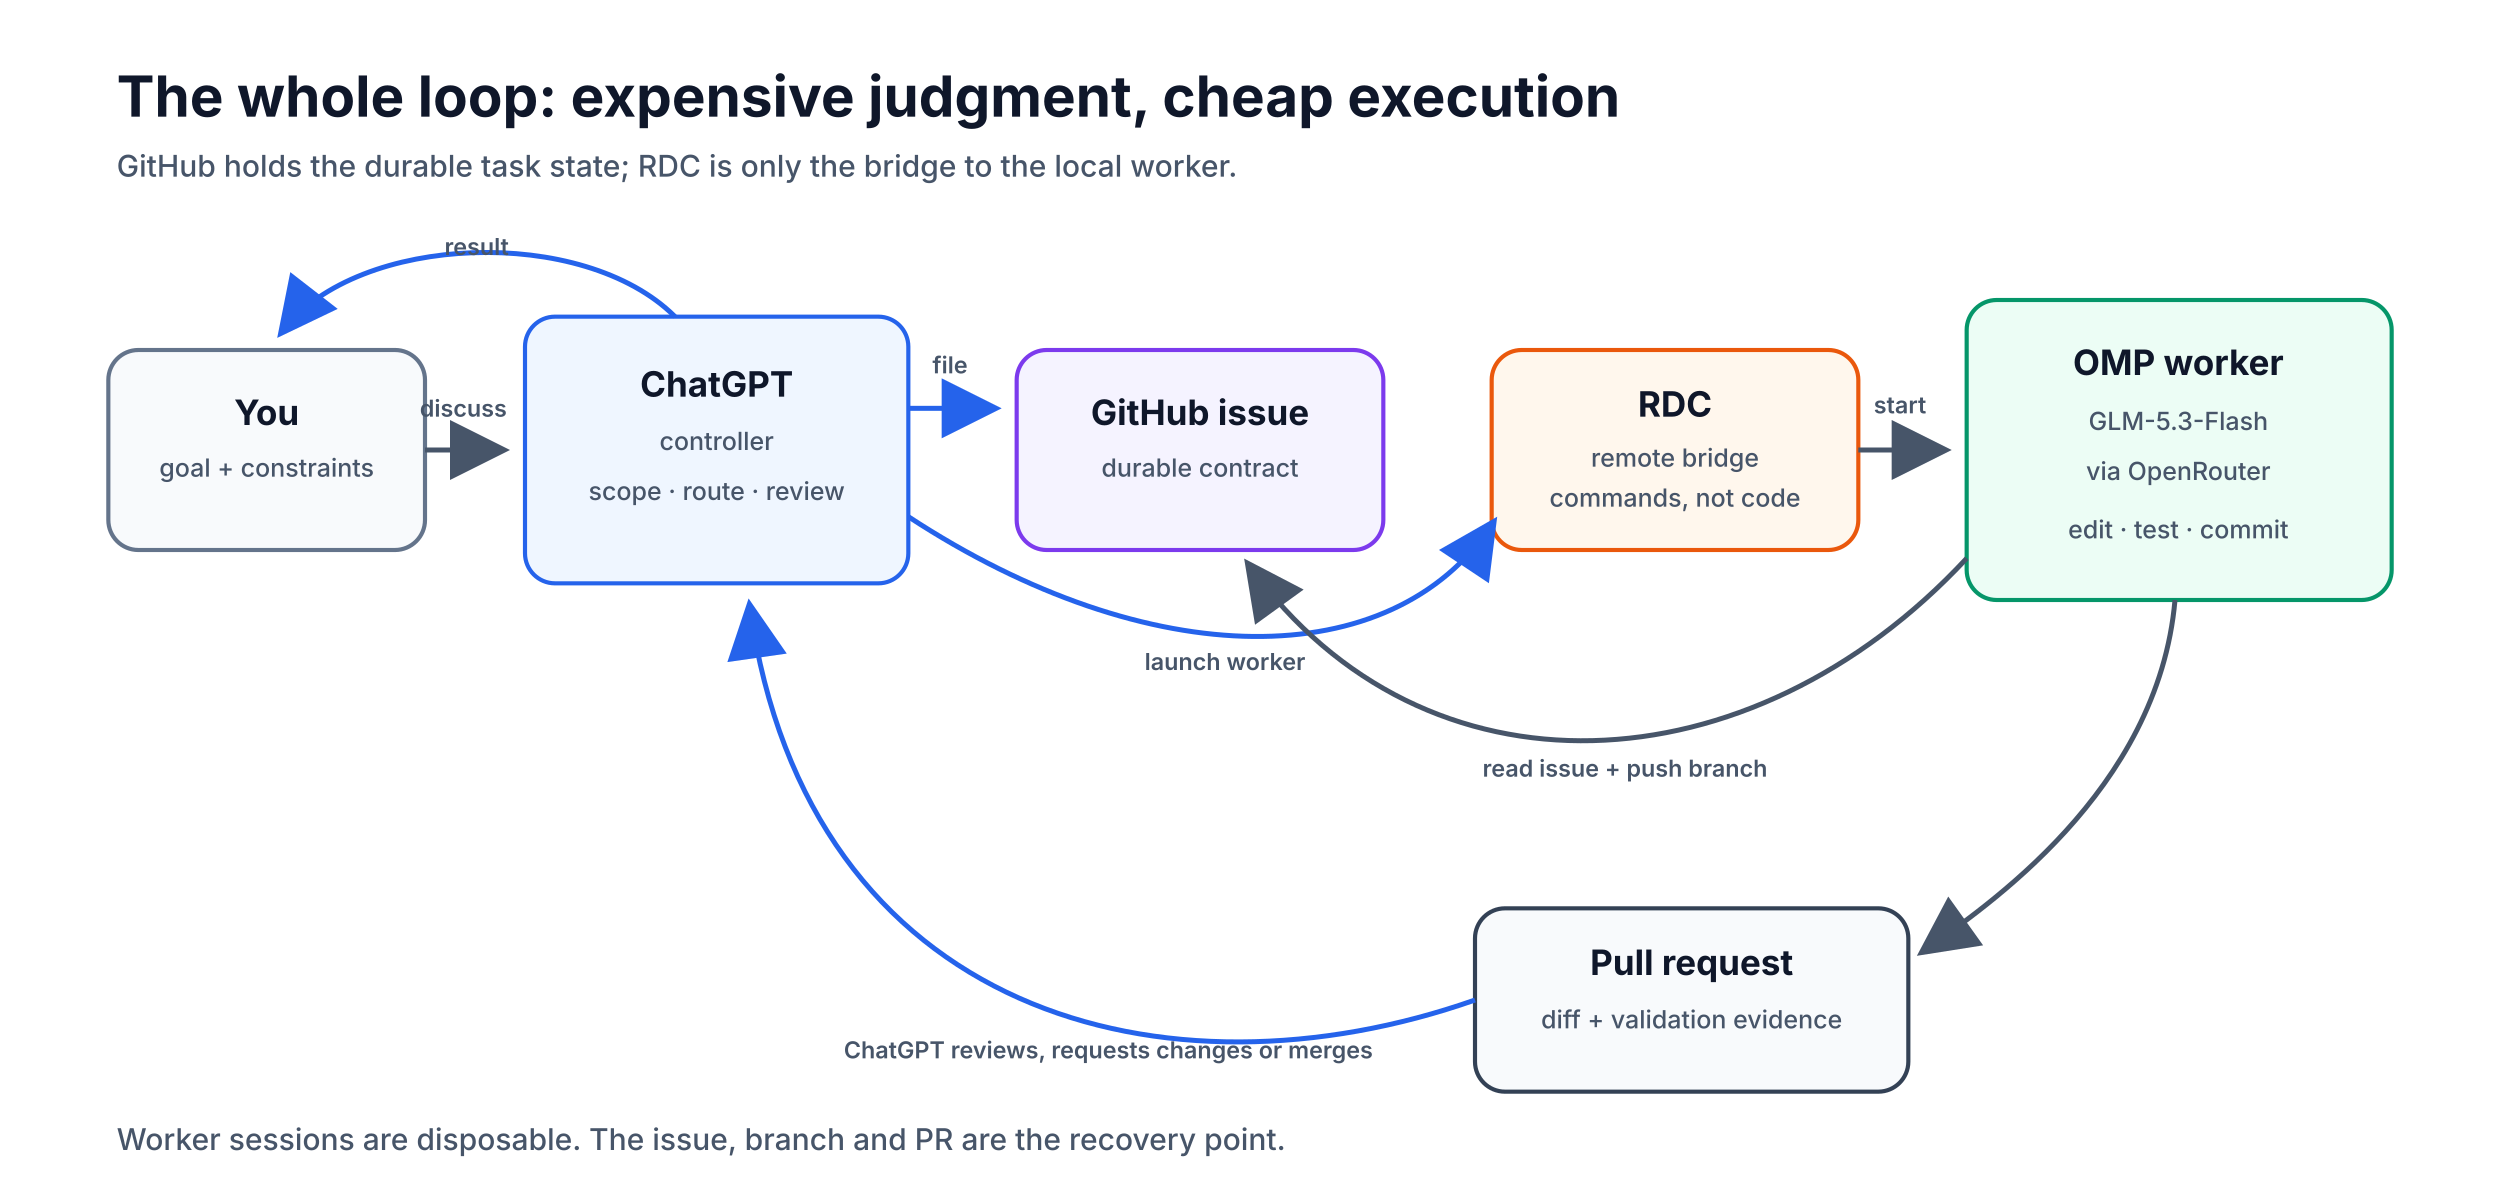
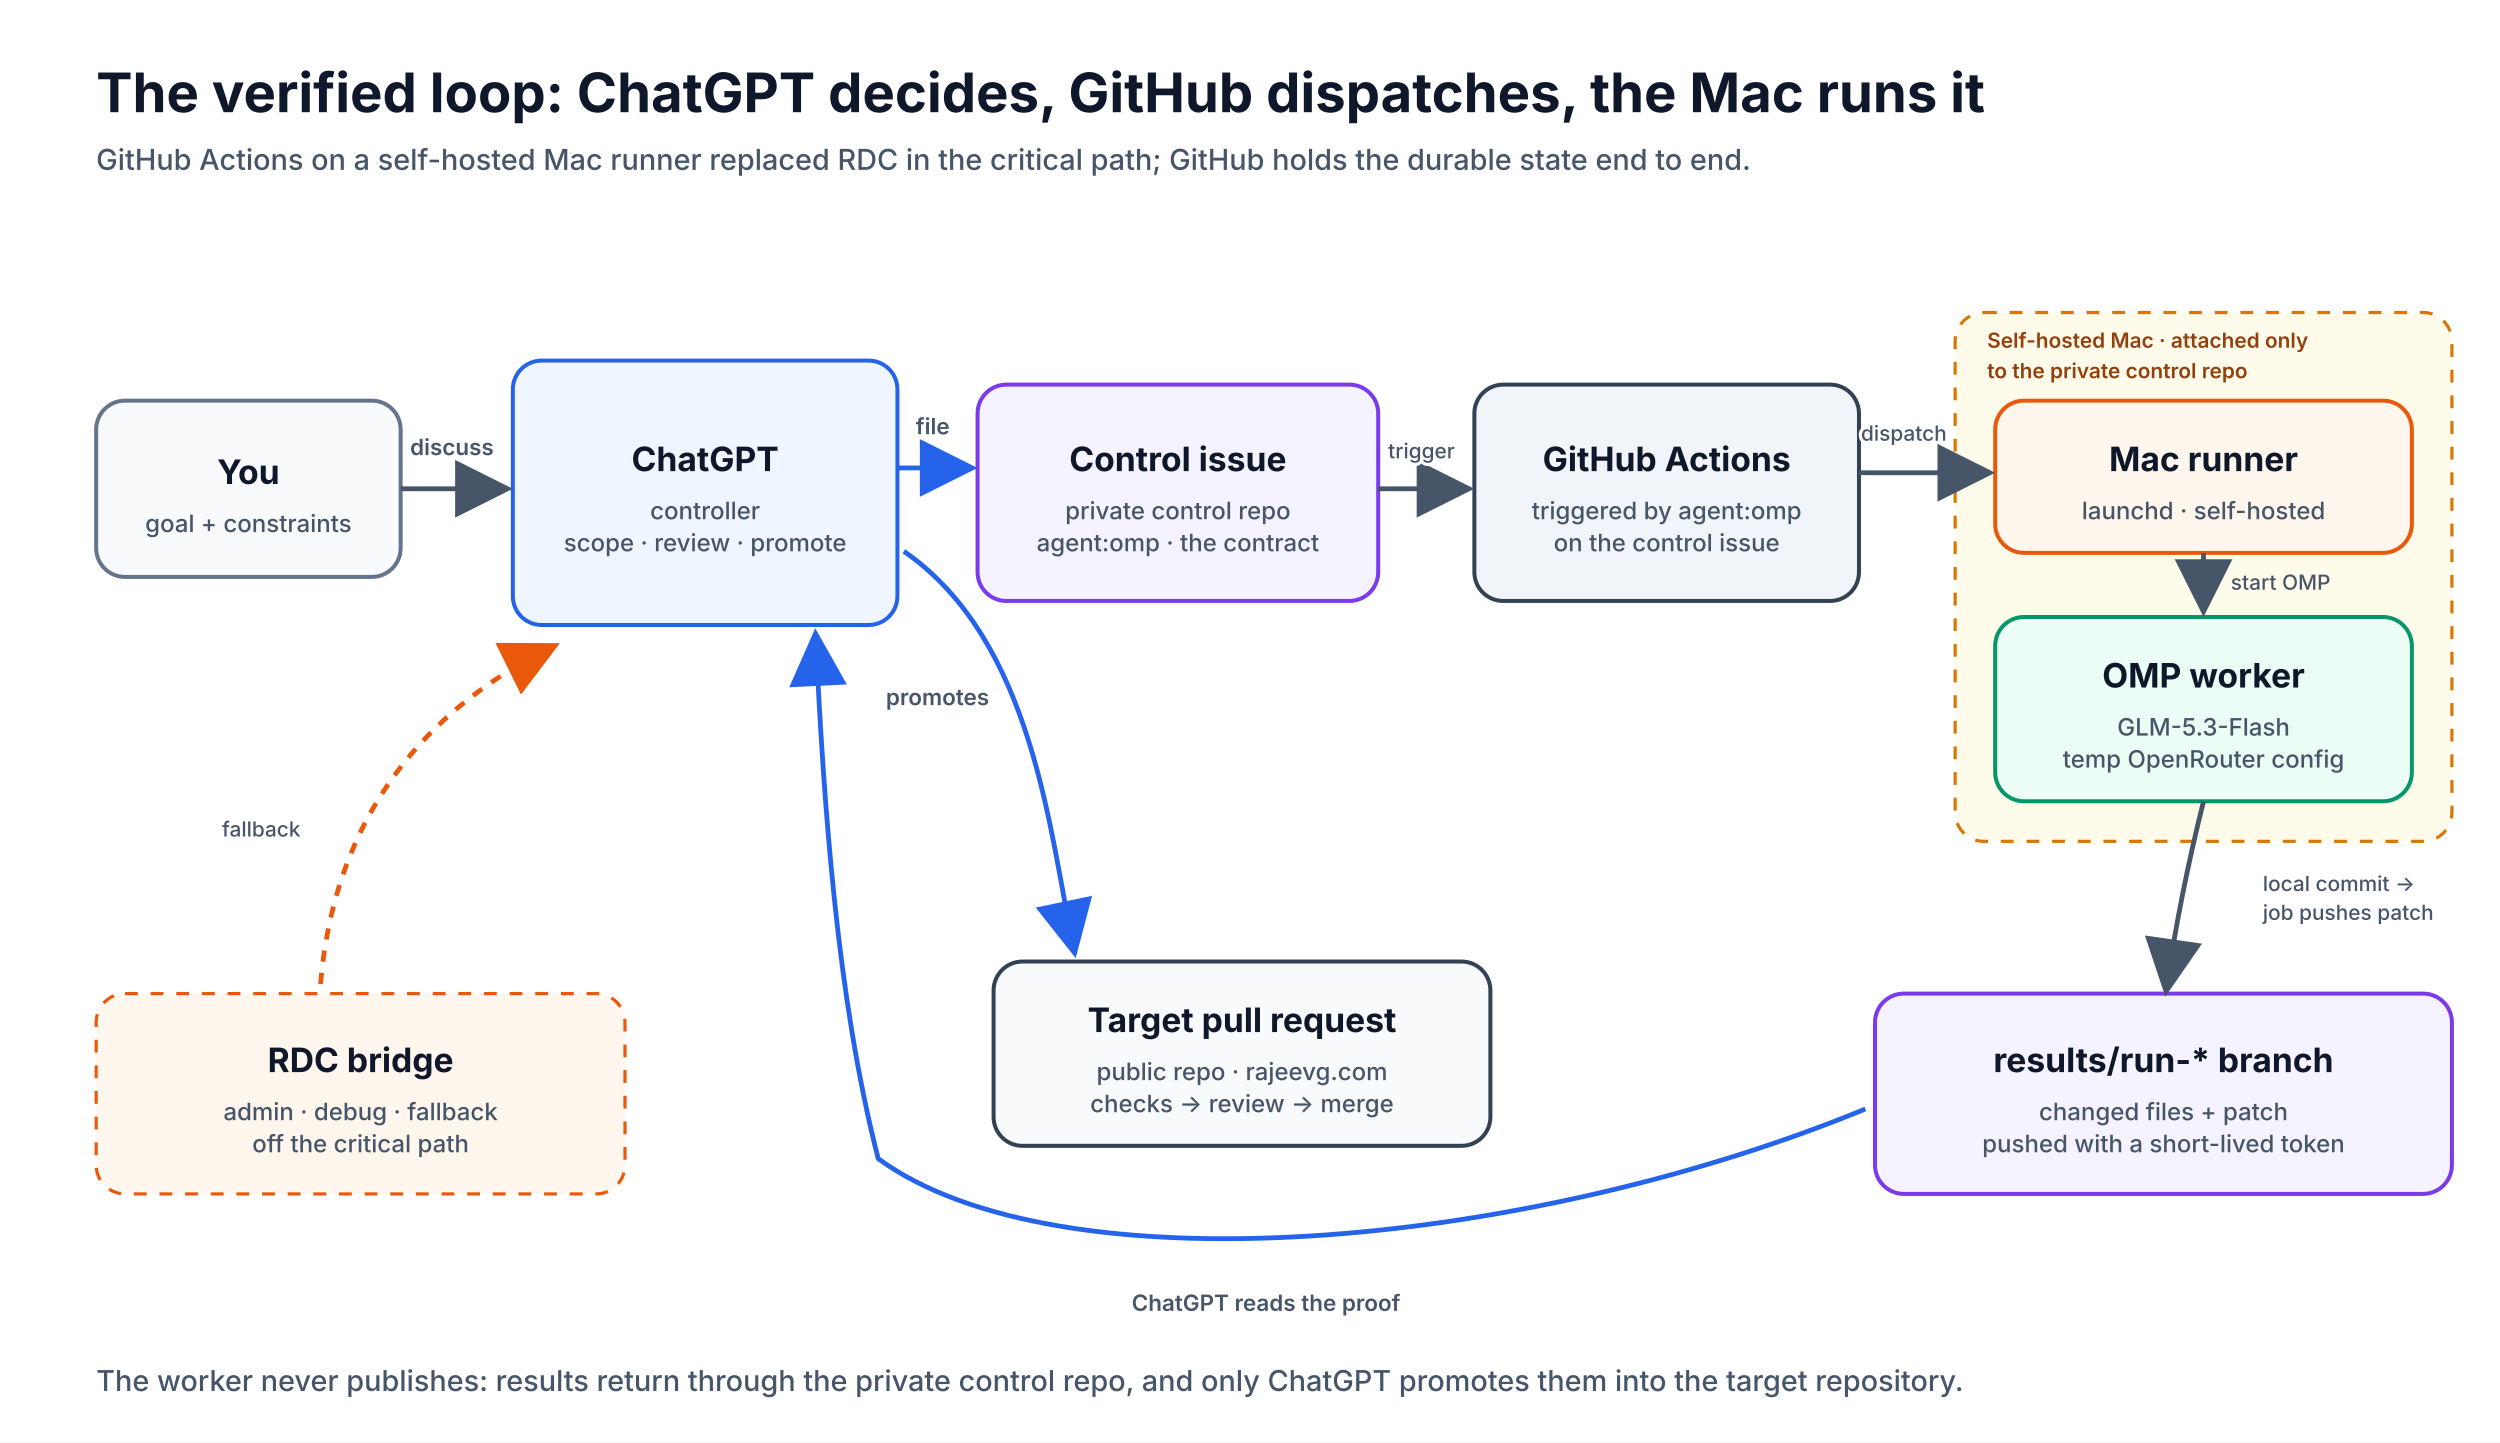
- <svg xmlns="http://www.w3.org/2000/svg" viewBox="0 0 1500 720" role="img" aria-labelledby="title desc">
+ <svg xmlns="http://www.w3.org/2000/svg" viewBox="0 0 1560 900" role="img" aria-labelledby="title desc">
  <defs>
-     <marker id="arrow" markerWidth="12" markerHeight="12" refX="10" refY="6" orient="auto">
+     <marker id="arrBlue" markerWidth="12" markerHeight="12" refX="10" refY="6" orient="auto">
+       <path d="M0,0 L12,6 L0,12 z" fill="#2563eb" />
+     </marker>
+     <marker id="arrOrange" markerWidth="12" markerHeight="12" refX="10" refY="6" orient="auto">
+       <path d="M0,0 L12,6 L0,12 z" fill="#ea580c" />
+     </marker>
+     <marker id="arrSlate" markerWidth="12" markerHeight="12" refX="10" refY="6" orient="auto">
      <path d="M0,0 L12,6 L0,12 z" fill="#475569" />
    </marker>
-     <marker id="arrowBlue" markerWidth="12" markerHeight="12" refX="10" refY="6" orient="auto">
-       <path d="M0,0 L12,6 L0,12 z" fill="#2563eb" />
-     </marker>
    <style>
-       .title{font:700 34px ui-sans-serif,system-ui,-apple-system,BlinkMacSystemFont,"Segoe UI",sans-serif;fill:#0f172a}.sub{font:500 18px ui-sans-serif,system-ui,-apple-system,BlinkMacSystemFont,"Segoe UI",sans-serif;fill:#475569}.boxTitle{font:700 21px ui-sans-serif,system-ui,-apple-system,BlinkMacSystemFont,"Segoe UI",sans-serif;fill:#0f172a}.boxSub{font:500 15px ui-sans-serif,system-ui,-apple-system,BlinkMacSystemFont,"Segoe UI",sans-serif;fill:#475569}.label{font:600 14px ui-sans-serif,system-ui,-apple-system,BlinkMacSystemFont,"Segoe UI",sans-serif;fill:#475569}.box{stroke-width:2.5;rx:18}.line{fill:none;stroke:#475569;stroke-width:3;marker-end:url(#arrow)}.blue{fill:none;stroke:#2563eb;stroke-width:3;marker-end:url(#arrowBlue)}
+       .title{font:700 34px ui-sans-serif,system-ui,-apple-system,BlinkMacSystemFont,"Segoe UI",sans-serif;fill:#0f172a}.sub{font:500 18px ui-sans-serif,system-ui,-apple-system,BlinkMacSystemFont,"Segoe UI",sans-serif;fill:#475569}.h{font:700 24px ui-sans-serif,system-ui,-apple-system,BlinkMacSystemFont,"Segoe UI",sans-serif;fill:#0f172a}.boxTitle{font:700 21px ui-sans-serif,system-ui,-apple-system,BlinkMacSystemFont,"Segoe UI",sans-serif;fill:#0f172a}.boxSub{font:500 15px ui-sans-serif,system-ui,-apple-system,BlinkMacSystemFont,"Segoe UI",sans-serif;fill:#475569}.label{font:600 14px ui-sans-serif,system-ui,-apple-system,BlinkMacSystemFont,"Segoe UI",sans-serif;fill:#475569}.item{font:600 17px ui-sans-serif,system-ui,-apple-system,BlinkMacSystemFont,"Segoe UI",sans-serif;fill:#1e293b}.note{font:500 15px ui-sans-serif,system-ui,-apple-system,BlinkMacSystemFont,"Segoe UI",sans-serif;fill:#475569}.small{font:500 13px ui-sans-serif,system-ui,-apple-system,BlinkMacSystemFont,"Segoe UI",sans-serif;fill:#475569}.chip{font:600 15px ui-sans-serif,system-ui,-apple-system,BlinkMacSystemFont,"Segoe UI",sans-serif;fill:#1e293b}.zoneHead{font:700 22px ui-sans-serif,system-ui,-apple-system,BlinkMacSystemFont,"Segoe UI",sans-serif;fill:#0f172a}.band{font:700 17px ui-sans-serif,system-ui,-apple-system,BlinkMacSystemFont,"Segoe UI",sans-serif;fill:#b91c1c}.seqName{font:700 19px ui-sans-serif,system-ui,-apple-system,BlinkMacSystemFont,"Segoe UI",sans-serif;fill:#0f172a}.warm{font:600 13px ui-sans-serif,system-ui,-apple-system,BlinkMacSystemFont,"Segoe UI",sans-serif;fill:#92400e}.halo{paint-order:stroke;stroke:#ffffff;stroke-width:4px;stroke-linejoin:round}
    </style>
  </defs>
-   <rect width="1500" height="720" fill="#ffffff" />
-   <text x="70" y="70" class="title">The whole loop: expensive judgment, cheap execution</text>
-   <text x="70" y="106" class="sub">GitHub holds the durable task state; RDC is only the bridge to the local worker.</text>
-   <rect class="box" x="65" y="210" width="190" height="120" fill="#f8fafc" stroke="#64748b" />
-   <text x="160" y="255" text-anchor="middle" class="boxTitle">You</text>
-   <text x="160" y="286" text-anchor="middle" class="boxSub">goal + constraints</text>
-   <rect class="box" x="315" y="190" width="230" height="160" fill="#eff6ff" stroke="#2563eb" />
-   <text x="430" y="238" text-anchor="middle" class="boxTitle">ChatGPT</text>
-   <text x="430" y="270" text-anchor="middle" class="boxSub">controller</text>
-   <text x="430" y="300" text-anchor="middle" class="boxSub">scope · route · review</text>
-   <rect class="box" x="610" y="210" width="220" height="120" fill="#f5f3ff" stroke="#7c3aed" />
-   <text x="720" y="255" text-anchor="middle" class="boxTitle">GitHub issue</text>
-   <text x="720" y="286" text-anchor="middle" class="boxSub">durable contract</text>
-   <rect class="box" x="895" y="210" width="220" height="120" fill="#fff7ed" stroke="#ea580c" />
-   <text x="1005" y="250" text-anchor="middle" class="boxTitle">RDC</text>
-   <text x="1005" y="280" text-anchor="middle" class="boxSub">remote bridge</text>
-   <text x="1005" y="304" text-anchor="middle" class="boxSub">commands, not code</text>
-   <rect class="box" x="1180" y="180" width="255" height="180" fill="#ecfdf5" stroke="#059669" />
-   <text x="1307" y="225" text-anchor="middle" class="boxTitle">OMP worker</text>
-   <text x="1307" y="258" text-anchor="middle" class="boxSub">GLM-5.3-Flash</text>
-   <text x="1307" y="288" text-anchor="middle" class="boxSub">via OpenRouter</text>
-   <text x="1307" y="323" text-anchor="middle" class="boxSub">edit · test · commit</text>
-   <path class="line" d="M255 270 L300 270" />
-   <text x="278" y="250" text-anchor="middle" class="label">discuss</text>
-   <path class="blue" d="M545 245 L595 245" />
-   <text x="570" y="224" text-anchor="middle" class="label">file</text>
-   <path class="blue" d="M545 310 C690 405 835 405 895 315" />
-   <text x="735" y="402" text-anchor="middle" class="label">launch worker</text>
-   <path class="line" d="M1115 270 L1165 270" />
-   <text x="1140" y="248" text-anchor="middle" class="label">start</text>
-   <path class="line" d="M1180 335 C1050 475 855 485 750 340" />
-   <text x="975" y="466" text-anchor="middle" class="label">read issue + push branch</text>
-   <rect class="box" x="885" y="545" width="260" height="110" fill="#f8fafc" stroke="#334155" />
-   <text x="1015" y="585" text-anchor="middle" class="boxTitle">Pull request</text>
-   <text x="1015" y="617" text-anchor="middle" class="boxSub">diff + validation evidence</text>
-   <path class="line" d="M1305 360 C1295 475 1190 545 1155 570" />
-   <path class="blue" d="M885 600 C700 665 485 610 450 365" />
-   <text x="665" y="635" text-anchor="middle" class="label">ChatGPT reviews, requests changes or merges</text>
-   <path class="blue" d="M405 190 C350 135 215 140 170 198" />
-   <text x="286" y="153" text-anchor="middle" class="label">result</text>
-   <text x="70" y="690" class="sub">Worker sessions are disposable. The issue, branch and PR are the recovery point.</text>
+   <rect width="1560" height="900" fill="#ffffff" />
+   <text x="60" y="70" text-anchor="start" class="title">The verified loop: ChatGPT decides, GitHub dispatches, the Mac runs it</text>
+   <text x="60" y="106" text-anchor="start" class="sub">GitHub Actions on a self-hosted Mac runner replaced RDC in the critical path; GitHub holds the durable state end to end.</text>
+   <rect x="60" y="250" width="190" height="110" rx="18" fill="#f8fafc" stroke="#64748b" stroke-width="2.5" />
+   <text x="155" y="302" text-anchor="middle" class="boxTitle">You</text>
+   <text x="155" y="332" text-anchor="middle" class="boxSub">goal + constraints</text>
+   <rect x="320" y="225" width="240" height="165" rx="18" fill="#eff6ff" stroke="#2563eb" stroke-width="2.5" />
+   <text x="440" y="294" text-anchor="middle" class="boxTitle">ChatGPT</text>
+   <text x="440" y="324" text-anchor="middle" class="boxSub">controller</text>
+   <text x="440" y="344" text-anchor="middle" class="boxSub">scope · review · promote</text>
+   <rect x="610" y="240" width="250" height="135" rx="18" fill="#f5f3ff" stroke="#7c3aed" stroke-width="2.5" />
+   <text x="735" y="294" text-anchor="middle" class="boxTitle">Control issue</text>
+   <text x="735" y="324" text-anchor="middle" class="boxSub">private control repo</text>
+   <text x="735" y="344" text-anchor="middle" class="boxSub">agent:omp · the contract</text>
+   <rect x="920" y="240" width="240" height="135" rx="18" fill="#f1f5f9" stroke="#334155" stroke-width="2.5" />
+   <text x="1040" y="294" text-anchor="middle" class="boxTitle">GitHub Actions</text>
+   <text x="1040" y="324" text-anchor="middle" class="boxSub">triggered by agent:omp</text>
+   <text x="1040" y="344" text-anchor="middle" class="boxSub">on the control issue</text>
+   <rect x="1220" y="195" width="310" height="330" rx="18" fill="#fffbeb" stroke="#d97706" stroke-width="2" stroke-dasharray="8 8" />
+   <text x="1240" y="217" text-anchor="start" class="warm">Self-hosted Mac · attached only</text>
+   <text x="1240" y="236" text-anchor="start" class="warm">to the private control repo</text>
+   <rect x="1245" y="250" width="260" height="95" rx="18" fill="#fff7ed" stroke="#ea580c" stroke-width="2.5" />
+   <text x="1375" y="294" text-anchor="middle" class="boxTitle">Mac runner</text>
+   <text x="1375" y="324" text-anchor="middle" class="boxSub">launchd · self-hosted</text>
+   <rect x="1245" y="385" width="260" height="115" rx="18" fill="#ecfdf5" stroke="#059669" stroke-width="2.5" />
+   <text x="1375" y="429" text-anchor="middle" class="boxTitle">OMP worker</text>
+   <text x="1375" y="459" text-anchor="middle" class="boxSub">GLM-5.3-Flash</text>
+   <text x="1375" y="479" text-anchor="middle" class="boxSub">temp OpenRouter config</text>
+   <rect x="1170" y="620" width="360" height="125" rx="18" fill="#f5f3ff" stroke="#7c3aed" stroke-width="2.5" />
+   <text x="1350" y="669" text-anchor="middle" class="boxTitle">results/run-* branch</text>
+   <text x="1350" y="699" text-anchor="middle" class="boxSub">changed files + patch</text>
+   <text x="1350" y="719" text-anchor="middle" class="boxSub">pushed with a short-lived token</text>
+   <rect x="620" y="600" width="310" height="115" rx="18" fill="#f8fafc" stroke="#334155" stroke-width="2.5" />
+   <text x="775" y="644" text-anchor="middle" class="boxTitle">Target pull request</text>
+   <text x="775" y="674" text-anchor="middle" class="boxSub">public repo · rajeevg.com</text>
+   <text x="775" y="694" text-anchor="middle" class="boxSub">checks → review → merge</text>
+   <rect x="60" y="620" width="330" height="125" rx="18" fill="#fff7ed" stroke="#ea580c" stroke-width="2" stroke-dasharray="8 8" />
+   <text x="225" y="669" text-anchor="middle" class="boxTitle">RDC bridge</text>
+   <text x="225" y="699" text-anchor="middle" class="boxSub">admin · debug · fallback</text>
+   <text x="225" y="719" text-anchor="middle" class="boxSub">off the critical path</text>
+   <path d="M 250 305 L 314 305" fill="none" stroke="#475569" stroke-width="3" marker-end="url(#arrSlate)" />
+   <text x="282" y="284" text-anchor="middle" class="label halo">discuss</text>
+   <path d="M 560 292 L 604 292" fill="none" stroke="#2563eb" stroke-width="3" marker-end="url(#arrBlue)" />
+   <text x="582" y="271" text-anchor="middle" class="label halo">file</text>
+   <path d="M 860 305 L 914 305" fill="none" stroke="#475569" stroke-width="3" marker-end="url(#arrSlate)" />
+   <text x="887" y="286" text-anchor="middle" class="small halo">trigger</text>
+   <path d="M 1160 295 L 1239 295" fill="none" stroke="#475569" stroke-width="3" marker-end="url(#arrSlate)" />
+   <text x="1188" y="275" text-anchor="middle" class="small halo">dispatch</text>
+   <path d="M 1375 345 L 1375 379" fill="none" stroke="#475569" stroke-width="3" marker-end="url(#arrSlate)" />
+   <text x="1392" y="368" text-anchor="start" class="small">start OMP</text>
+   <path d="M 1375 500 Q 1360 560 1352 616" fill="none" stroke="#475569" stroke-width="3" marker-end="url(#arrSlate)" />
+   <text x="1412" y="556" text-anchor="start" class="small halo">local commit →</text>
+   <text x="1412" y="574" text-anchor="start" class="small halo">job pushes patch</text>
+   <path d="M 1164 692 C 950 780, 660 805, 548 723 C 522 622, 514 500, 509 398" fill="none" stroke="#2563eb" stroke-width="3" marker-end="url(#arrBlue)" />
+   <text x="790" y="818" text-anchor="middle" class="label halo">ChatGPT reads the proof</text>
+   <path d="M 564 344 C 645 400, 655 520, 670 592" fill="none" stroke="#2563eb" stroke-width="3" marker-end="url(#arrBlue)" />
+   <text x="585" y="440" text-anchor="middle" class="label halo">promotes</text>
+   <path d="M 200 614 C 208 520, 255 448, 344 404" fill="none" stroke="#ea580c" stroke-width="3" stroke-dasharray="7 7" marker-end="url(#arrOrange)" />
+   <text x="163" y="522" text-anchor="middle" class="small halo">fallback</text>
+   <text x="60" y="868" text-anchor="start" class="sub">The worker never publishes: results return through the private control repo, and only ChatGPT promotes them into the target repository.</text>
</svg>
